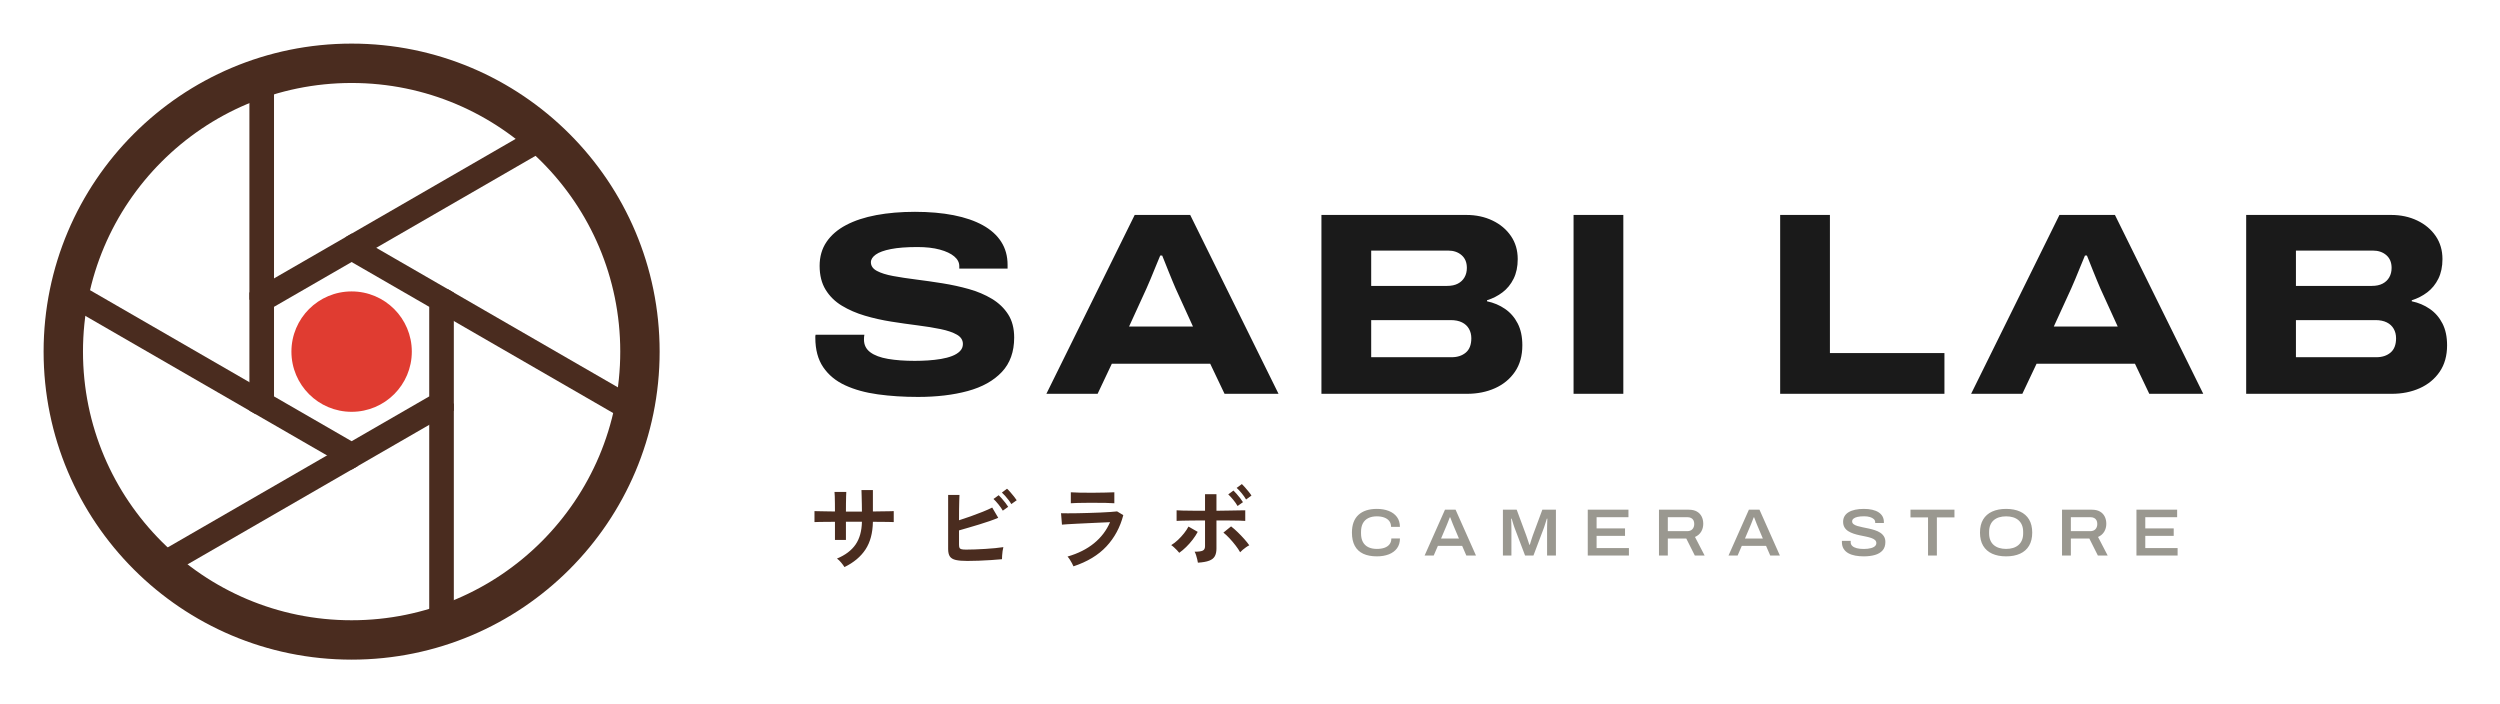
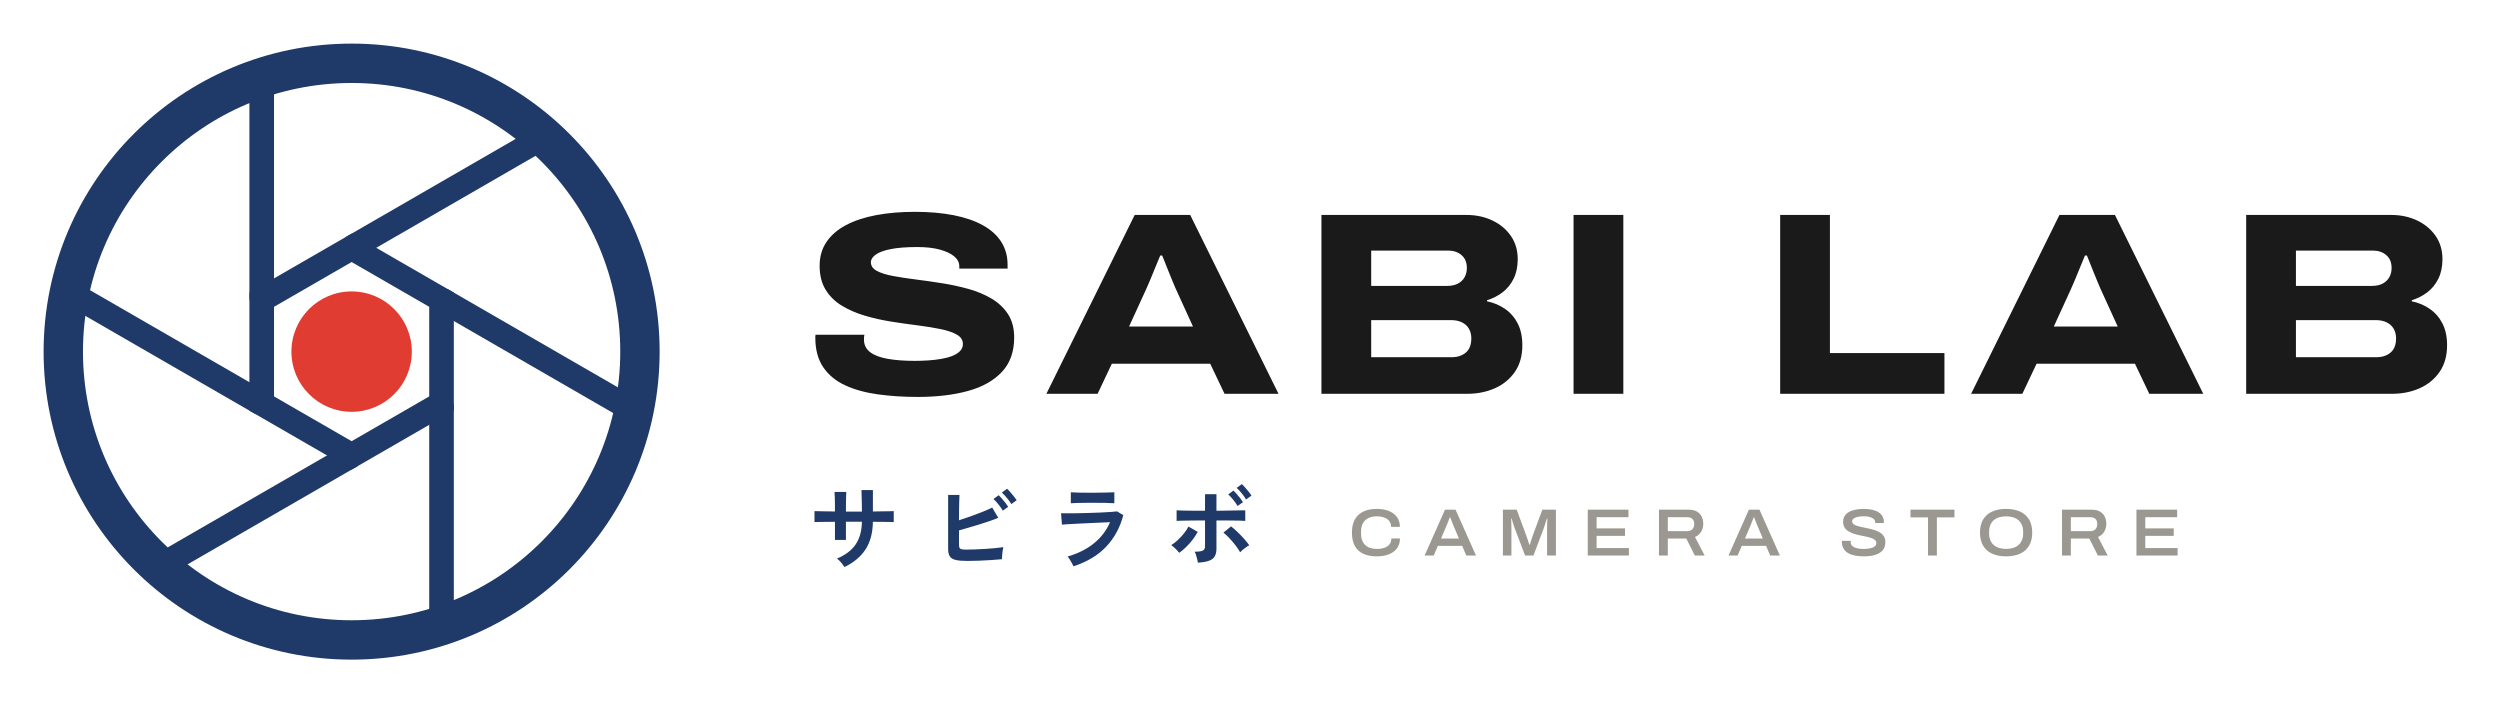
<svg xmlns="http://www.w3.org/2000/svg" viewBox="0 0 711 200">
-   <circle cx="100" cy="100" r="82" fill="none" stroke="#4A2C1F" stroke-width="11.2" />
+   <circle cx="100" cy="100" r="82" fill="none" stroke="#1F3A68" stroke-width="11.2" />
  <clipPath id="apc100100">
    <circle cx="100" cy="100" r="82" />
  </clipPath>
  <g clip-path="url(#apc100100)">
-     <line x1="100.00" y1="70.48" x2="154.69" y2="38.90" stroke="#4A2C1F" stroke-width="7" stroke-linecap="butt" />
-     <line x1="125.57" y1="85.24" x2="180.26" y2="116.82" stroke="#4A2C1F" stroke-width="7" stroke-linecap="butt" />
-     <line x1="125.57" y1="114.76" x2="125.57" y2="177.91" stroke="#4A2C1F" stroke-width="7" stroke-linecap="butt" />
-     <line x1="100.00" y1="129.52" x2="45.31" y2="161.10" stroke="#4A2C1F" stroke-width="7" stroke-linecap="butt" />
-     <line x1="74.43" y1="114.76" x2="19.74" y2="83.18" stroke="#4A2C1F" stroke-width="7" stroke-linecap="butt" />
-     <line x1="74.43" y1="85.24" x2="74.43" y2="22.09" stroke="#4A2C1F" stroke-width="7" stroke-linecap="butt" />
+     <line x1="100.00" y1="70.48" x2="154.69" y2="38.90" stroke="#1F3A68" stroke-width="7" stroke-linecap="butt" />
+     <line x1="125.57" y1="85.24" x2="180.26" y2="116.82" stroke="#1F3A68" stroke-width="7" stroke-linecap="butt" />
+     <line x1="125.57" y1="114.76" x2="125.57" y2="177.91" stroke="#1F3A68" stroke-width="7" stroke-linecap="butt" />
+     <line x1="100.00" y1="129.52" x2="45.31" y2="161.10" stroke="#1F3A68" stroke-width="7" stroke-linecap="butt" />
+     <line x1="74.43" y1="114.76" x2="19.74" y2="83.18" stroke="#1F3A68" stroke-width="7" stroke-linecap="butt" />
+     <line x1="74.43" y1="85.24" x2="74.43" y2="22.09" stroke="#1F3A68" stroke-width="7" stroke-linecap="butt" />
  </g>
-   <polygon points="100.00,70.48 125.57,85.24 125.57,114.76 100.00,129.52 74.43,114.76 74.43,85.24" fill="none" stroke="#4A2C1F" stroke-width="7" />
+   <polygon points="100.00,70.48 125.57,85.24 125.57,114.76 100.00,129.52 74.43,114.76 74.43,85.24" fill="none" stroke="#1F3A68" stroke-width="7" />
  <circle cx="100" cy="100" r="17.12" fill="#E03C31" />
  <path d="M261.068 112.888Q254.96 112.888 249.653 112.154Q244.346 111.421 240.358 109.577Q236.37 107.734 234.124 104.432Q231.877 101.13 231.877 96.024Q231.877 95.876 231.877 95.639Q231.877 95.401 231.951 95.192H245.832Q245.758 95.488 245.737 95.834Q245.715 96.18 245.715 96.576Q245.715 98.839 247.499 100.175Q249.283 101.511 252.555 102.07Q255.827 102.629 260.174 102.629Q262.014 102.629 263.922 102.506Q265.83 102.382 267.599 102.088Q269.368 101.794 270.775 101.251Q272.183 100.707 273.016 99.861Q273.849 99.015 273.849 97.835Q273.849 96.156 272.141 95.177Q270.433 94.198 267.518 93.596Q264.604 92.993 260.981 92.536Q257.357 92.079 253.475 91.466Q249.592 90.852 245.968 89.779Q242.345 88.706 239.431 86.943Q236.516 85.18 234.808 82.402Q233.1 79.625 233.1 75.611Q233.1 71.693 235.061 68.802Q237.023 65.911 240.628 64.009Q244.233 62.106 249.218 61.175Q254.202 60.243 260.217 60.243Q266.337 60.243 271.21 61.203Q276.084 62.163 279.513 64.056Q282.942 65.949 284.749 68.773Q286.556 71.596 286.556 75.323V76.385H272.823V75.698Q272.823 74.131 271.383 72.919Q269.944 71.707 267.276 70.982Q264.609 70.258 260.914 70.258Q256.319 70.258 253.387 70.832Q250.454 71.406 249.068 72.4Q247.682 73.395 247.682 74.587Q247.682 76.136 249.391 77.049Q251.099 77.963 254.013 78.501Q256.927 79.038 260.551 79.495Q264.175 79.952 268.057 80.572Q271.94 81.192 275.563 82.213Q279.187 83.233 282.101 84.988Q285.015 86.742 286.724 89.415Q288.432 92.088 288.432 95.997Q288.432 102.07 284.921 105.796Q281.41 109.523 275.235 111.205Q269.06 112.888 261.068 112.888ZM297.589 112.0 322.709 61.131H338.493L363.613 112.0H348.26L344.183 103.442H316.205L312.159 112.0ZM321.103 92.873H339.285L334.343 82.03Q334.034 81.308 333.468 79.961Q332.903 78.615 332.307 77.118Q331.711 75.621 331.217 74.385Q330.723 73.148 330.527 72.677H329.966Q329.391 74.065 328.647 75.867Q327.903 77.669 327.218 79.353Q326.533 81.037 326.045 82.073ZM375.815 112.0V61.131H417.035Q421.155 61.131 424.471 62.722Q427.787 64.313 429.713 67.125Q431.64 69.937 431.64 73.681Q431.64 76.903 430.469 79.271Q429.298 81.639 427.32 83.138Q425.343 84.638 422.911 85.391V85.687Q425.757 86.279 428.036 87.852Q430.316 89.425 431.635 91.993Q432.954 94.562 432.954 98.197Q432.954 102.658 430.845 105.736Q428.736 108.813 425.175 110.407Q421.615 112.0 417.218 112.0ZM389.967 101.593H412.846Q415.311 101.593 416.878 100.272Q418.445 98.951 418.445 96.199Q418.445 94.705 417.779 93.523Q417.112 92.341 415.802 91.689Q414.493 91.037 412.585 91.037H389.967ZM389.967 81.311H411.575Q413.378 81.311 414.613 80.669Q415.847 80.027 416.511 78.869Q417.175 77.71 417.175 76.184Q417.175 73.861 415.671 72.562Q414.167 71.263 411.835 71.263H389.967ZM447.521 112.0V61.131H461.673V112.0ZM506.277 112.0V61.131H520.429V100.403H552.998V112.0ZM560.585 112.0 585.705 61.131H601.489L626.609 112.0H611.256L607.179 103.442H579.201L575.155 112.0ZM584.099 92.873H602.281L597.339 82.03Q597.03 81.308 596.464 79.961Q595.899 78.615 595.303 77.118Q594.707 75.621 594.213 74.385Q593.719 73.148 593.523 72.677H592.962Q592.387 74.065 591.643 75.867Q590.899 77.669 590.214 79.353Q589.529 81.037 589.041 82.073ZM638.811 112.0V61.131H680.031Q684.151 61.131 687.467 62.722Q690.783 64.313 692.709 67.125Q694.636 69.937 694.636 73.681Q694.636 76.903 693.465 79.271Q692.294 81.639 690.316 83.138Q688.339 84.638 685.907 85.391V85.687Q688.753 86.279 691.032 87.852Q693.312 89.425 694.631 91.993Q695.95 94.562 695.95 98.197Q695.95 102.658 693.841 105.736Q691.732 108.813 688.171 110.407Q684.611 112.0 680.214 112.0ZM652.963 101.593H675.842Q678.307 101.593 679.874 100.272Q681.441 98.951 681.441 96.199Q681.441 94.705 680.775 93.523Q680.108 92.341 678.798 91.689Q677.489 91.037 675.581 91.037H652.963ZM652.963 81.311H674.571Q676.374 81.311 677.609 80.669Q678.843 80.027 679.507 78.869Q680.171 77.71 680.171 76.184Q680.171 73.861 678.667 72.562Q677.163 71.263 674.831 71.263H652.963Z" fill="#1A1A1A" />
-   <path d="M240.166 161.274Q239.828 160.728 239.23 160.0Q238.632 159.272 238.034 158.856Q241.596 157.374 243.325 154.865Q245.054 152.356 245.132 148.378H240.582V153.552H237.462V148.404Q236.188 148.404 235.005 148.417Q233.822 148.43 232.925 148.443Q232.028 148.456 231.638 148.482V145.362Q231.924 145.362 232.795 145.388Q233.666 145.414 234.901 145.427Q236.136 145.44 237.462 145.466Q237.462 144.27 237.449 143.152Q237.436 142.034 237.41 141.163Q237.384 140.292 237.332 139.902H240.686Q240.66 140.292 240.634 141.176Q240.608 142.06 240.595 143.191Q240.582 144.322 240.582 145.492H245.132Q245.132 144.582 245.106 143.412Q245.08 142.242 245.054 141.137Q245.028 140.032 245.002 139.382H248.252V145.466Q249.526 145.44 250.709 145.427Q251.892 145.414 252.815 145.401Q253.738 145.388 254.18 145.362V148.482Q253.764 148.456 252.841 148.443Q251.918 148.43 250.722 148.417Q249.526 148.404 248.252 148.404Q248.174 153.188 246.146 156.269Q244.118 159.35 240.166 161.274ZM275.11 159.532Q273.03 159.532 271.834 159.259Q270.638 158.986 270.144 158.258Q269.65 157.53 269.65 156.126V140.76H272.874Q272.848 141.384 272.809 142.515Q272.77 143.646 272.757 145.063Q272.744 146.48 272.744 147.962Q274.304 147.468 276.059 146.844Q277.814 146.22 279.439 145.57Q281.064 144.92 282.182 144.348L283.898 147.26Q282.806 147.728 281.415 148.209Q280.024 148.69 278.49 149.158Q276.956 149.626 275.474 150.055Q273.992 150.484 272.744 150.848V154.904Q272.744 155.502 272.887 155.801Q273.03 156.1 273.472 156.204Q273.914 156.308 274.772 156.308Q275.89 156.308 277.294 156.256Q278.698 156.204 280.18 156.113Q281.662 156.022 283.014 155.892Q284.366 155.762 285.354 155.606Q285.224 156.074 285.133 156.737Q285.042 157.4 285.003 158.037Q284.964 158.674 284.964 159.038Q283.586 159.168 281.844 159.285Q280.102 159.402 278.334 159.467Q276.566 159.532 275.11 159.532ZM285.198 145.232Q284.73 144.4 283.95 143.438Q283.17 142.476 282.546 141.904L284.028 140.838Q284.392 141.176 284.925 141.787Q285.458 142.398 285.965 143.048Q286.472 143.698 286.732 144.14ZM287.616 143.36Q287.304 142.814 286.836 142.203Q286.368 141.592 285.861 141.02Q285.354 140.448 284.938 140.084L286.394 138.992Q286.784 139.33 287.317 139.941Q287.85 140.552 288.357 141.189Q288.864 141.826 289.15 142.268ZM305.296 161.066Q305.14 160.702 304.867 160.182Q304.594 159.662 304.256 159.142Q303.918 158.622 303.606 158.284Q308.104 156.984 311.146 154.501Q314.188 152.018 315.696 148.508Q314.396 148.56 312.745 148.638Q311.094 148.716 309.391 148.794Q307.688 148.872 306.167 148.95Q304.646 149.028 303.541 149.093Q302.436 149.158 302.02 149.21L301.76 145.96Q302.436 145.986 303.684 145.986Q304.932 145.986 306.492 145.96Q308.052 145.934 309.716 145.882Q311.38 145.83 312.953 145.765Q314.526 145.7 315.774 145.609Q317.022 145.518 317.698 145.44L319.466 146.506Q318.114 151.706 314.656 155.411Q311.198 159.116 305.296 161.066ZM304.542 143.126V140.006Q305.53 140.084 307.116 140.11Q308.702 140.136 310.782 140.136Q312.784 140.136 314.37 140.084Q315.956 140.032 316.918 140.006V143.126Q315.93 143.048 314.435 143.022Q312.94 142.996 310.782 142.996Q309.612 142.996 308.403 143.009Q307.194 143.022 306.167 143.048Q305.14 143.074 304.542 143.126ZM340.682 160.026Q340.63 159.636 340.487 159.051Q340.344 158.466 340.162 157.881Q339.98 157.296 339.746 156.906Q341.462 156.906 342.086 156.581Q342.71 156.256 342.71 155.372V148.014Q341.514 148.014 340.227 148.027Q338.94 148.04 337.783 148.053Q336.626 148.066 335.781 148.092Q334.936 148.118 334.624 148.144V145.128Q335.144 145.18 336.405 145.206Q337.666 145.232 339.33 145.245Q340.994 145.258 342.71 145.258V140.552H345.96V145.258Q347.702 145.232 349.418 145.206Q351.134 145.18 352.421 145.154Q353.708 145.128 354.15 145.128V148.144Q353.682 148.092 352.434 148.066Q351.186 148.04 349.496 148.027Q347.806 148.014 345.96 148.014V156.022Q345.96 157.322 345.505 158.167Q345.05 159.012 343.906 159.454Q342.762 159.896 340.682 160.026ZM335.378 157.218Q335.144 156.906 334.728 156.477Q334.312 156.048 333.87 155.645Q333.428 155.242 333.09 155.034Q334.078 154.436 335.014 153.552Q335.95 152.668 336.743 151.667Q337.536 150.666 338.004 149.756L340.63 151.264Q340.058 152.356 339.187 153.487Q338.316 154.618 337.328 155.58Q336.34 156.542 335.378 157.218ZM352.694 157.062Q352.226 156.204 351.407 155.138Q350.588 154.072 349.665 153.084Q348.742 152.096 347.936 151.472L350.12 149.704Q351.004 150.38 351.992 151.342Q352.98 152.304 353.864 153.292Q354.748 154.28 355.294 155.086Q354.904 155.268 354.397 155.619Q353.89 155.97 353.435 156.36Q352.98 156.75 352.694 157.062ZM354.384 142.06Q353.916 141.228 353.136 140.279Q352.356 139.33 351.706 138.758L353.188 137.666Q353.552 138.004 354.085 138.615Q354.618 139.226 355.138 139.863Q355.658 140.5 355.918 140.942ZM351.966 143.906Q351.498 143.074 350.718 142.125Q349.938 141.176 349.314 140.604L350.796 139.512Q351.16 139.85 351.693 140.461Q352.226 141.072 352.733 141.722Q353.24 142.372 353.5 142.814Z" fill="#4A2C1F" />
+   <path d="M240.166 161.274Q239.828 160.728 239.23 160.0Q238.632 159.272 238.034 158.856Q241.596 157.374 243.325 154.865Q245.054 152.356 245.132 148.378H240.582V153.552H237.462V148.404Q236.188 148.404 235.005 148.417Q233.822 148.43 232.925 148.443Q232.028 148.456 231.638 148.482V145.362Q231.924 145.362 232.795 145.388Q233.666 145.414 234.901 145.427Q236.136 145.44 237.462 145.466Q237.462 144.27 237.449 143.152Q237.436 142.034 237.41 141.163Q237.384 140.292 237.332 139.902H240.686Q240.66 140.292 240.634 141.176Q240.608 142.06 240.595 143.191Q240.582 144.322 240.582 145.492H245.132Q245.132 144.582 245.106 143.412Q245.08 142.242 245.054 141.137Q245.028 140.032 245.002 139.382H248.252V145.466Q249.526 145.44 250.709 145.427Q251.892 145.414 252.815 145.401Q253.738 145.388 254.18 145.362V148.482Q253.764 148.456 252.841 148.443Q251.918 148.43 250.722 148.417Q249.526 148.404 248.252 148.404Q248.174 153.188 246.146 156.269Q244.118 159.35 240.166 161.274ZM275.11 159.532Q273.03 159.532 271.834 159.259Q270.638 158.986 270.144 158.258Q269.65 157.53 269.65 156.126V140.76H272.874Q272.848 141.384 272.809 142.515Q272.77 143.646 272.757 145.063Q272.744 146.48 272.744 147.962Q274.304 147.468 276.059 146.844Q277.814 146.22 279.439 145.57Q281.064 144.92 282.182 144.348L283.898 147.26Q282.806 147.728 281.415 148.209Q280.024 148.69 278.49 149.158Q276.956 149.626 275.474 150.055Q273.992 150.484 272.744 150.848V154.904Q272.744 155.502 272.887 155.801Q273.03 156.1 273.472 156.204Q273.914 156.308 274.772 156.308Q275.89 156.308 277.294 156.256Q278.698 156.204 280.18 156.113Q281.662 156.022 283.014 155.892Q284.366 155.762 285.354 155.606Q285.224 156.074 285.133 156.737Q285.042 157.4 285.003 158.037Q284.964 158.674 284.964 159.038Q283.586 159.168 281.844 159.285Q280.102 159.402 278.334 159.467Q276.566 159.532 275.11 159.532ZM285.198 145.232Q284.73 144.4 283.95 143.438Q283.17 142.476 282.546 141.904L284.028 140.838Q284.392 141.176 284.925 141.787Q285.458 142.398 285.965 143.048Q286.472 143.698 286.732 144.14ZM287.616 143.36Q287.304 142.814 286.836 142.203Q286.368 141.592 285.861 141.02Q285.354 140.448 284.938 140.084L286.394 138.992Q286.784 139.33 287.317 139.941Q287.85 140.552 288.357 141.189Q288.864 141.826 289.15 142.268ZM305.296 161.066Q305.14 160.702 304.867 160.182Q304.594 159.662 304.256 159.142Q303.918 158.622 303.606 158.284Q308.104 156.984 311.146 154.501Q314.188 152.018 315.696 148.508Q314.396 148.56 312.745 148.638Q311.094 148.716 309.391 148.794Q307.688 148.872 306.167 148.95Q304.646 149.028 303.541 149.093Q302.436 149.158 302.02 149.21L301.76 145.96Q302.436 145.986 303.684 145.986Q304.932 145.986 306.492 145.96Q308.052 145.934 309.716 145.882Q311.38 145.83 312.953 145.765Q314.526 145.7 315.774 145.609Q317.022 145.518 317.698 145.44L319.466 146.506Q318.114 151.706 314.656 155.411Q311.198 159.116 305.296 161.066ZM304.542 143.126V140.006Q305.53 140.084 307.116 140.11Q308.702 140.136 310.782 140.136Q312.784 140.136 314.37 140.084Q315.956 140.032 316.918 140.006V143.126Q315.93 143.048 314.435 143.022Q312.94 142.996 310.782 142.996Q309.612 142.996 308.403 143.009Q307.194 143.022 306.167 143.048Q305.14 143.074 304.542 143.126ZM340.682 160.026Q340.63 159.636 340.487 159.051Q340.344 158.466 340.162 157.881Q339.98 157.296 339.746 156.906Q341.462 156.906 342.086 156.581Q342.71 156.256 342.71 155.372V148.014Q341.514 148.014 340.227 148.027Q338.94 148.04 337.783 148.053Q336.626 148.066 335.781 148.092Q334.936 148.118 334.624 148.144V145.128Q335.144 145.18 336.405 145.206Q337.666 145.232 339.33 145.245Q340.994 145.258 342.71 145.258V140.552H345.96V145.258Q347.702 145.232 349.418 145.206Q351.134 145.18 352.421 145.154Q353.708 145.128 354.15 145.128V148.144Q353.682 148.092 352.434 148.066Q351.186 148.04 349.496 148.027Q347.806 148.014 345.96 148.014V156.022Q345.96 157.322 345.505 158.167Q345.05 159.012 343.906 159.454Q342.762 159.896 340.682 160.026ZM335.378 157.218Q335.144 156.906 334.728 156.477Q334.312 156.048 333.87 155.645Q333.428 155.242 333.09 155.034Q334.078 154.436 335.014 153.552Q335.95 152.668 336.743 151.667Q337.536 150.666 338.004 149.756L340.63 151.264Q340.058 152.356 339.187 153.487Q338.316 154.618 337.328 155.58Q336.34 156.542 335.378 157.218ZM352.694 157.062Q352.226 156.204 351.407 155.138Q350.588 154.072 349.665 153.084Q348.742 152.096 347.936 151.472L350.12 149.704Q351.004 150.38 351.992 151.342Q352.98 152.304 353.864 153.292Q354.748 154.28 355.294 155.086Q354.904 155.268 354.397 155.619Q353.89 155.97 353.435 156.36Q352.98 156.75 352.694 157.062ZM354.384 142.06Q353.916 141.228 353.136 140.279Q352.356 139.33 351.706 138.758L353.188 137.666Q353.552 138.004 354.085 138.615Q354.618 139.226 355.138 139.863Q355.658 140.5 355.918 140.942ZM351.966 143.906Q351.498 143.074 350.718 142.125Q349.938 141.176 349.314 140.604L350.796 139.512Q351.16 139.85 351.693 140.461Q352.226 141.072 352.733 141.722Q353.24 142.372 353.5 142.814Z" fill="#1F3A68" />
  <path d="M391.59 158.228Q389.294 158.228 387.707 157.49Q386.121 156.752 385.306 155.25Q384.49 153.749 384.49 151.475Q384.49 148.141 386.338 146.435Q388.185 144.73 391.58 144.73Q393.481 144.73 394.961 145.311Q396.441 145.891 397.288 147.027Q398.135 148.163 398.135 149.85H395.619Q395.619 148.856 395.108 148.19Q394.596 147.524 393.686 147.186Q392.777 146.848 391.57 146.848Q390.146 146.848 389.138 147.35Q388.13 147.851 387.603 148.831Q387.077 149.81 387.077 151.253V151.697Q387.077 153.157 387.604 154.139Q388.132 155.12 389.141 155.615Q390.15 156.11 391.586 156.11Q392.843 156.11 393.764 155.779Q394.685 155.448 395.191 154.782Q395.698 154.116 395.698 153.134H398.144Q398.144 154.807 397.303 155.943Q396.462 157.078 394.986 157.653Q393.51 158.228 391.59 158.228ZM405.157 158.0 410.951 144.958H413.968L419.771 158.0H417.026L415.834 155.239H408.936L407.745 158.0ZM409.838 153.154H414.922L413.44 149.655Q413.354 149.456 413.213 149.11Q413.072 148.764 412.924 148.376Q412.777 147.988 412.645 147.645Q412.514 147.302 412.447 147.128H412.322Q412.178 147.51 411.985 148.005Q411.793 148.501 411.615 148.951Q411.437 149.4 411.321 149.663ZM427.428 158.0V144.958H431.348L434.046 152.232Q434.169 152.568 434.332 153.059Q434.495 153.55 434.66 154.045Q434.826 154.54 434.944 154.929H435.083Q435.185 154.581 435.333 154.106Q435.481 153.631 435.643 153.133Q435.805 152.635 435.943 152.241L438.641 144.958H442.503V158.0H439.989V150.585Q439.989 150.005 440.003 149.374Q440.017 148.744 440.039 148.231Q440.061 147.719 440.069 147.504H439.919Q439.85 147.737 439.7 148.207Q439.551 148.678 439.392 149.192Q439.233 149.706 439.1 150.087L436.11 158.0H433.733L430.735 150.096Q430.593 149.715 430.443 149.245Q430.293 148.775 430.161 148.309Q430.028 147.843 429.925 147.504H429.774Q429.792 147.878 429.806 148.42Q429.819 148.963 429.833 149.531Q429.846 150.099 429.846 150.585V158.0ZM451.558 158.0V144.958H463.132V147.085H454.072V150.281H462.157V152.408H454.072V155.873H463.265V158.0ZM471.812 158.0V144.958H480.285Q481.681 144.958 482.59 145.479Q483.499 146 483.953 146.907Q484.407 147.814 484.407 148.981Q484.407 150.213 483.815 151.206Q483.224 152.2 482.055 152.712L484.8 158.0H482.01L479.581 153.163H474.326V158.0ZM474.326 151.063H479.837Q480.796 151.063 481.319 150.501Q481.842 149.94 481.842 149.005Q481.842 148.392 481.613 147.965Q481.384 147.537 480.938 147.311Q480.491 147.085 479.837 147.085H474.326ZM491.588 158.0 497.382 144.958H500.399L506.202 158.0H503.457L502.265 155.239H495.367L494.176 158.0ZM496.269 153.154H501.353L499.871 149.655Q499.785 149.456 499.644 149.11Q499.503 148.764 499.355 148.376Q499.208 147.988 499.076 147.645Q498.945 147.302 498.878 147.128H498.753Q498.609 147.51 498.416 148.005Q498.224 148.501 498.046 148.951Q497.868 149.4 497.752 149.663ZM530.053 158.228Q528.79 158.228 527.66 158.023Q526.531 157.817 525.671 157.339Q524.811 156.86 524.323 156.074Q523.834 155.287 523.834 154.125Q523.834 154.043 523.839 153.957Q523.844 153.87 523.853 153.818H526.362Q526.352 153.879 526.342 153.988Q526.333 154.096 526.333 154.205Q526.333 154.84 526.784 155.269Q527.236 155.697 528.076 155.912Q528.916 156.126 530.044 156.126Q530.63 156.126 531.163 156.064Q531.697 156.002 532.146 155.878Q532.595 155.753 532.93 155.556Q533.265 155.359 533.448 155.087Q533.631 154.814 533.631 154.467Q533.631 153.917 533.235 153.571Q532.838 153.225 532.165 152.996Q531.492 152.768 530.647 152.595Q529.803 152.423 528.906 152.237Q528.009 152.051 527.164 151.77Q526.32 151.488 525.647 151.066Q524.973 150.644 524.577 149.987Q524.181 149.329 524.181 148.386Q524.181 147.499 524.581 146.815Q524.98 146.131 525.748 145.666Q526.516 145.202 527.608 144.966Q528.699 144.73 530.082 144.73Q531.417 144.73 532.474 144.974Q533.53 145.218 534.268 145.696Q535.005 146.175 535.39 146.87Q535.775 147.566 535.775 148.47V148.739H533.303V148.501Q533.303 147.995 532.902 147.625Q532.501 147.255 531.794 147.043Q531.087 146.831 530.161 146.831Q529.012 146.831 528.254 147.009Q527.497 147.187 527.122 147.511Q526.747 147.835 526.747 148.273Q526.747 148.754 527.143 149.066Q527.54 149.378 528.213 149.583Q528.887 149.788 529.731 149.955Q530.576 150.122 531.472 150.317Q532.369 150.512 533.214 150.786Q534.058 151.06 534.732 151.493Q535.405 151.926 535.802 152.573Q536.198 153.22 536.198 154.148Q536.198 155.626 535.414 156.526Q534.629 157.426 533.243 157.827Q531.858 158.228 530.053 158.228ZM548.332 158.0V147.151H543.342V144.958H555.847V147.151H550.846V158.0ZM570.532 158.228Q568.239 158.228 566.569 157.469Q564.899 156.71 564.004 155.205Q563.109 153.7 563.109 151.479Q563.109 149.239 564.004 147.743Q564.899 146.248 566.569 145.489Q568.239 144.73 570.532 144.73Q572.847 144.73 574.51 145.489Q576.173 146.248 577.068 147.743Q577.963 149.239 577.963 151.479Q577.963 153.7 577.068 155.205Q576.173 156.71 574.51 157.469Q572.847 158.228 570.532 158.228ZM570.537 156.11Q571.638 156.11 572.527 155.832Q573.416 155.553 574.054 155.003Q574.692 154.453 575.039 153.622Q575.385 152.792 575.385 151.691V151.267Q575.385 150.16 575.039 149.329Q574.692 148.497 574.054 147.947Q573.416 147.397 572.527 147.122Q571.638 146.848 570.537 146.848Q569.435 146.848 568.546 147.122Q567.657 147.397 567.018 147.947Q566.38 148.497 566.042 149.329Q565.704 150.16 565.704 151.267V151.691Q565.704 152.792 566.042 153.622Q566.38 154.453 567.019 155.003Q567.657 155.553 568.546 155.832Q569.435 156.11 570.537 156.11ZM586.439 158.0V144.958H594.912Q596.308 144.958 597.217 145.479Q598.126 146 598.58 146.907Q599.034 147.814 599.034 148.981Q599.034 150.213 598.442 151.206Q597.851 152.2 596.682 152.712L599.427 158.0H596.637L594.208 153.163H588.953V158.0ZM588.953 151.063H594.464Q595.423 151.063 595.946 150.501Q596.469 149.94 596.469 149.005Q596.469 148.392 596.24 147.965Q596.011 147.537 595.565 147.311Q595.118 147.085 594.464 147.085H588.953ZM607.605 158.0V144.958H619.179V147.085H610.119V150.281H618.204V152.408H610.119V155.873H619.312V158.0Z" fill="#9A9890" />
</svg>
